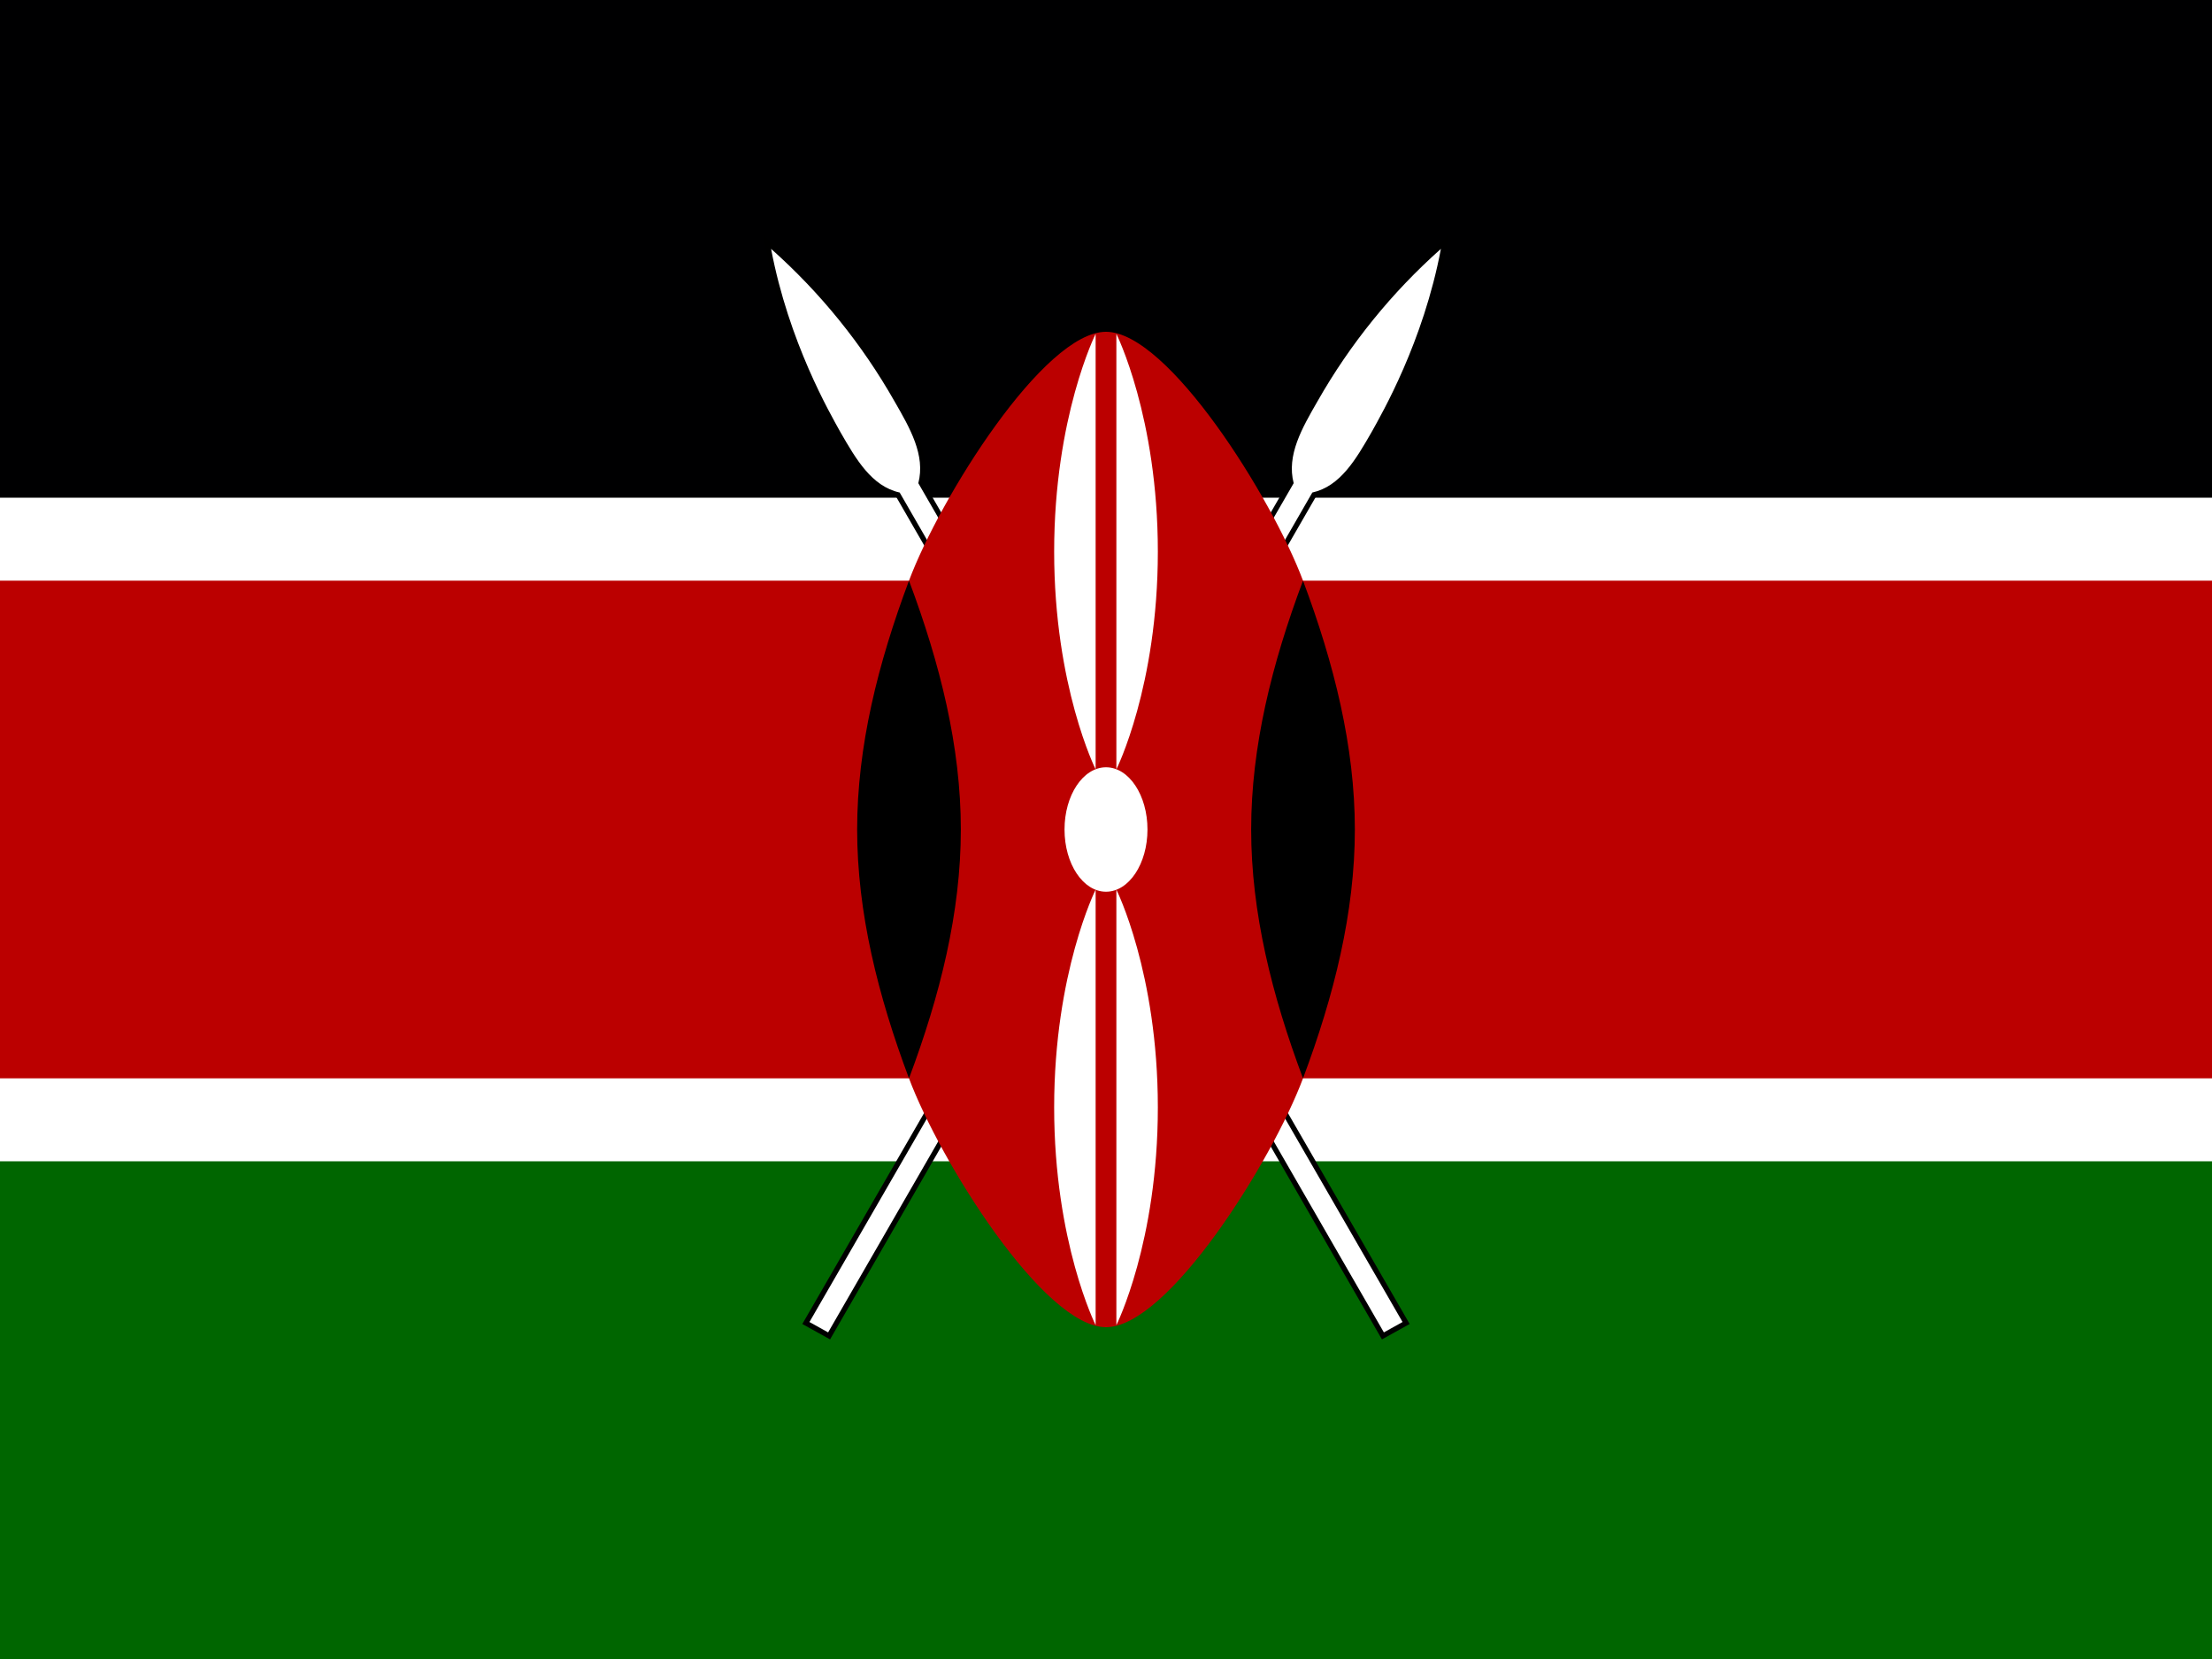
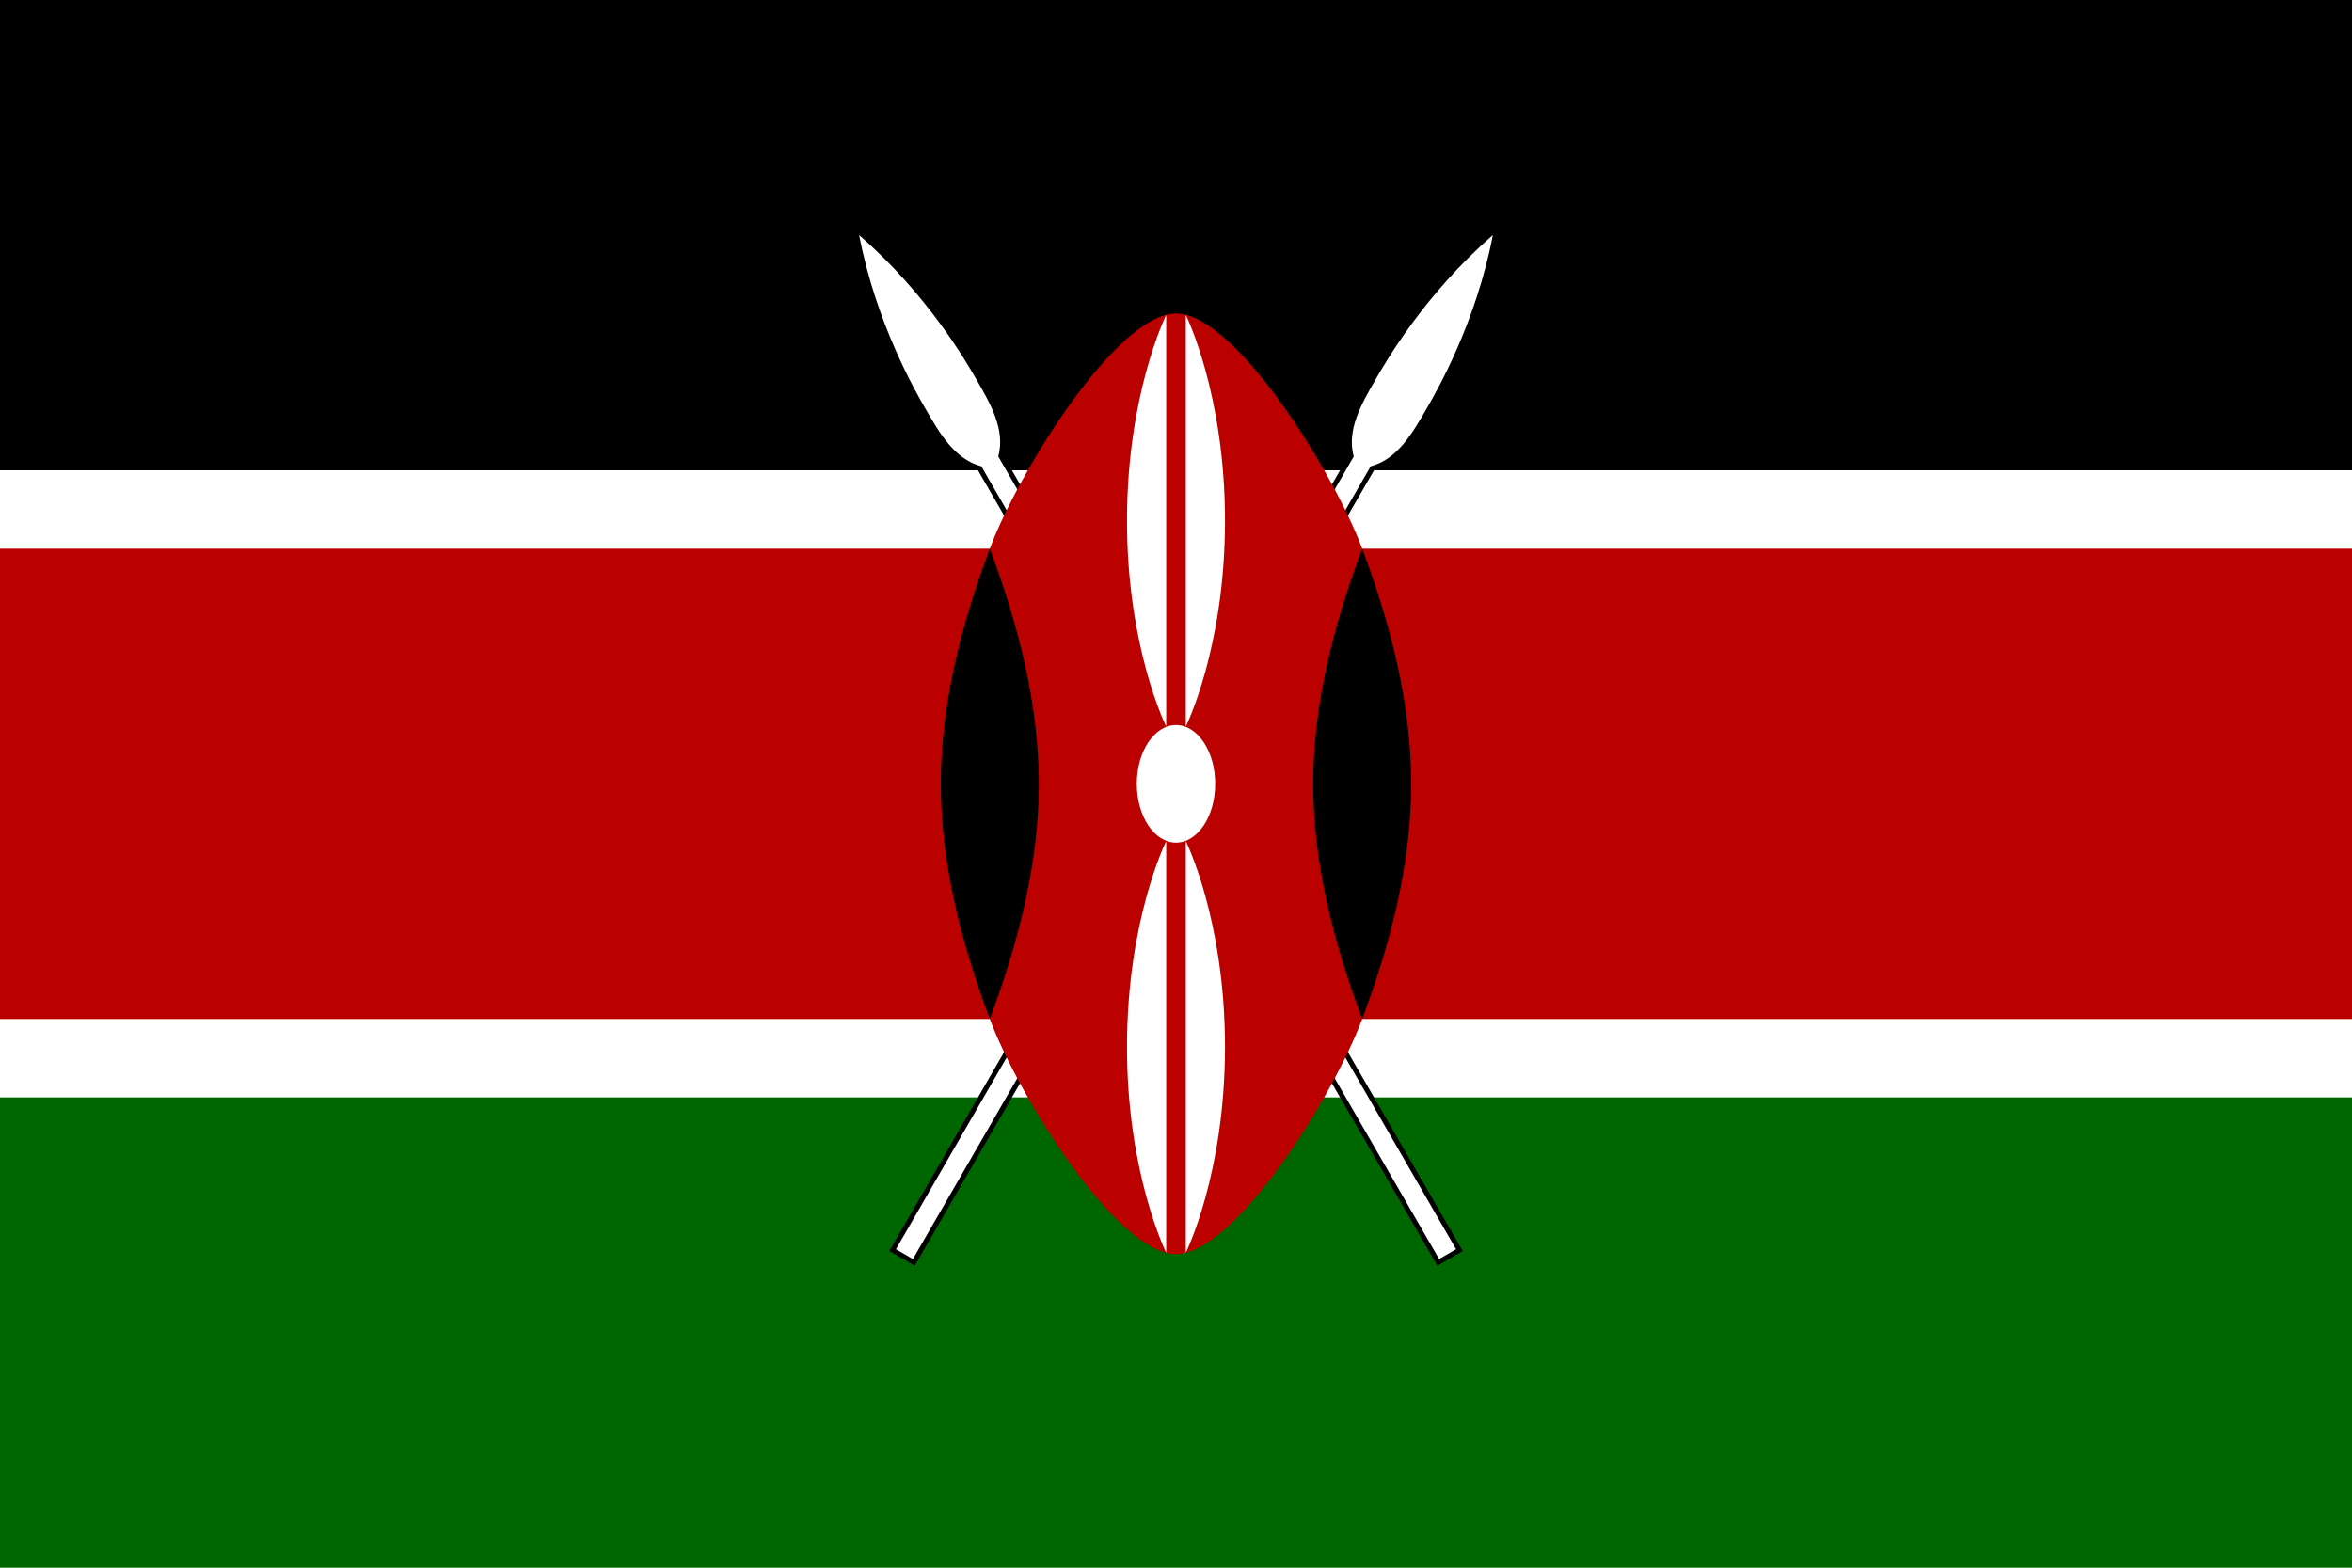
- <svg xmlns="http://www.w3.org/2000/svg" xmlns:xlink="http://www.w3.org/1999/xlink" id="flag-icons-ke" viewBox="0 0 640 480">
+ <svg xmlns="http://www.w3.org/2000/svg" xmlns:xlink="http://www.w3.org/1999/xlink" width="900" height="600" viewBox="-120 -80 240 160">
  <defs>
-     <path id="ke-a" stroke-miterlimit="10" d="m-28.6 47.5 1.8 1 46.7-81c2.7-.6 4.2-3.2 5.7-5.8 1-1.8 5-8.7 6.7-17.7a58 58 0 0 0-11.9 14.7c-1.5 2.6-3 5.2-2.3 7.9z" />
+     <path id="A" stroke-miterlimit="10" d="M-1 55.426h2V-38c2-2 2-5 2-8 0-2 0-10-3-18.663C-3-56-3-48-3-46c0 3 0 6 2 8z" transform="rotate(30)" />
  </defs>
-   <path fill="#fff" d="M0 0h640v480H0z" />
-   <path fill="#000001" d="M0 0h640v144H0z" />
-   <path fill="#060" d="M0 336h640v144H0z" />
-   <g id="ke-b" transform="matrix(3 0 0 3 320 240)">
-     <use xlink:href="#ke-a" width="100%" height="100%" stroke="#000" />
-     <use xlink:href="#ke-a" width="100%" height="100%" fill="#fff" />
+   <path fill="#fff" d="M-120-80h240V80h-240z" />
+   <path d="M-120-80h240v48h-240z" />
+   <path fill="#060" d="M-120 32h240v48h-240z" />
+   <g id="B">
+     <use xlink:href="#A" stroke="#000" />
+     <use xlink:href="#A" fill="#fff" />
  </g>
-   <use xlink:href="#ke-b" width="100%" height="100%" transform="matrix(-1 0 0 1 640 0)" />
-   <path fill="#b00" d="M640.5 168H377c-9-24-39-72-57-72s-48 48-57 72H-.2v144H263c9 24 39 72 57 72s48-48 57-72h263.5z" />
-   <path id="ke-c" d="M377 312c9-24 15-48 15-72s-6-48-15-72c-9 24-15 48-15 72s6 48 15 72" />
-   <use xlink:href="#ke-c" width="100%" height="100%" transform="matrix(-1 0 0 1 640 0)" />
-   <g fill="#fff" transform="matrix(3 0 0 3 320 240)">
+   <use xlink:href="#B" transform="scale(-1 1)" />
+   <path fill="#b00" d="M-120-24v48h101c3 8 13 24 19 24s16-16 19-24h101v-48H19C16-32 6-48 0-48s-16 16-19 24z" />
+   <path id="C" d="M19 24c3-8 5-16 5-24s-2-16-5-24c-3 8-5 16-5 24s2 16 5 24" />
+   <use xlink:href="#C" transform="scale(-1 1)" />
+   <g fill="#fff">
    <ellipse rx="4" ry="6" />
-     <path id="ke-d" d="M1 5.8s4 8 4 21-4 21-4 21z" />
-     <use xlink:href="#ke-d" width="100%" height="100%" transform="scale(-1)" />
-     <use xlink:href="#ke-d" width="100%" height="100%" transform="scale(-1 1)" />
-     <use xlink:href="#ke-d" width="100%" height="100%" transform="scale(1 -1)" />
+     <path id="D" d="M1 5.85s4 8 4 21-4 21-4 21z" />
+     <use xlink:href="#D" transform="scale(-1)" />
+     <use xlink:href="#D" transform="scale(-1 1)" />
+     <use xlink:href="#D" transform="scale(1 -1)" />
  </g>
</svg>
